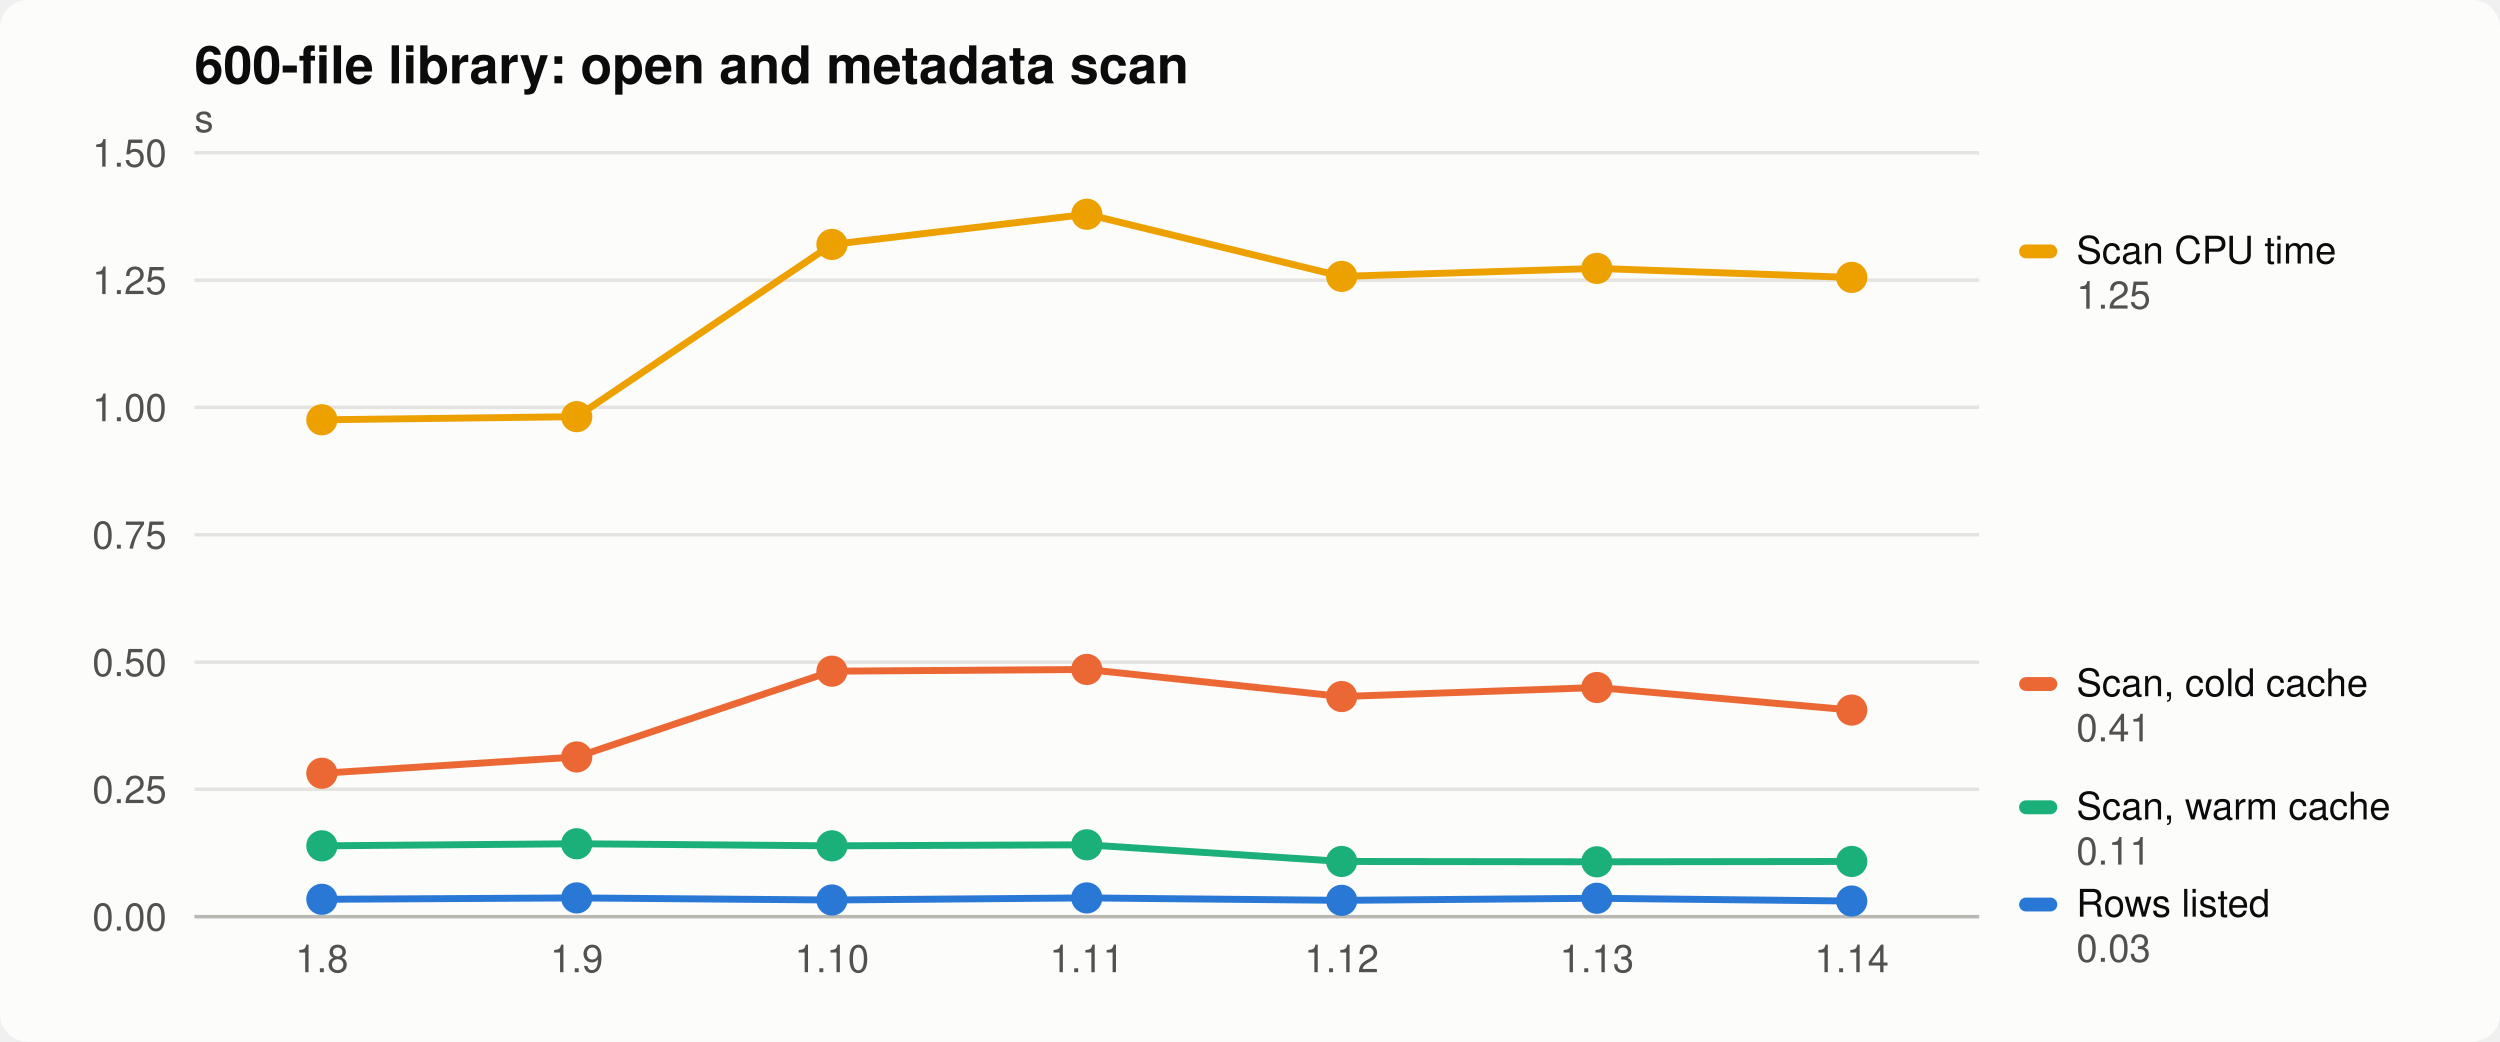
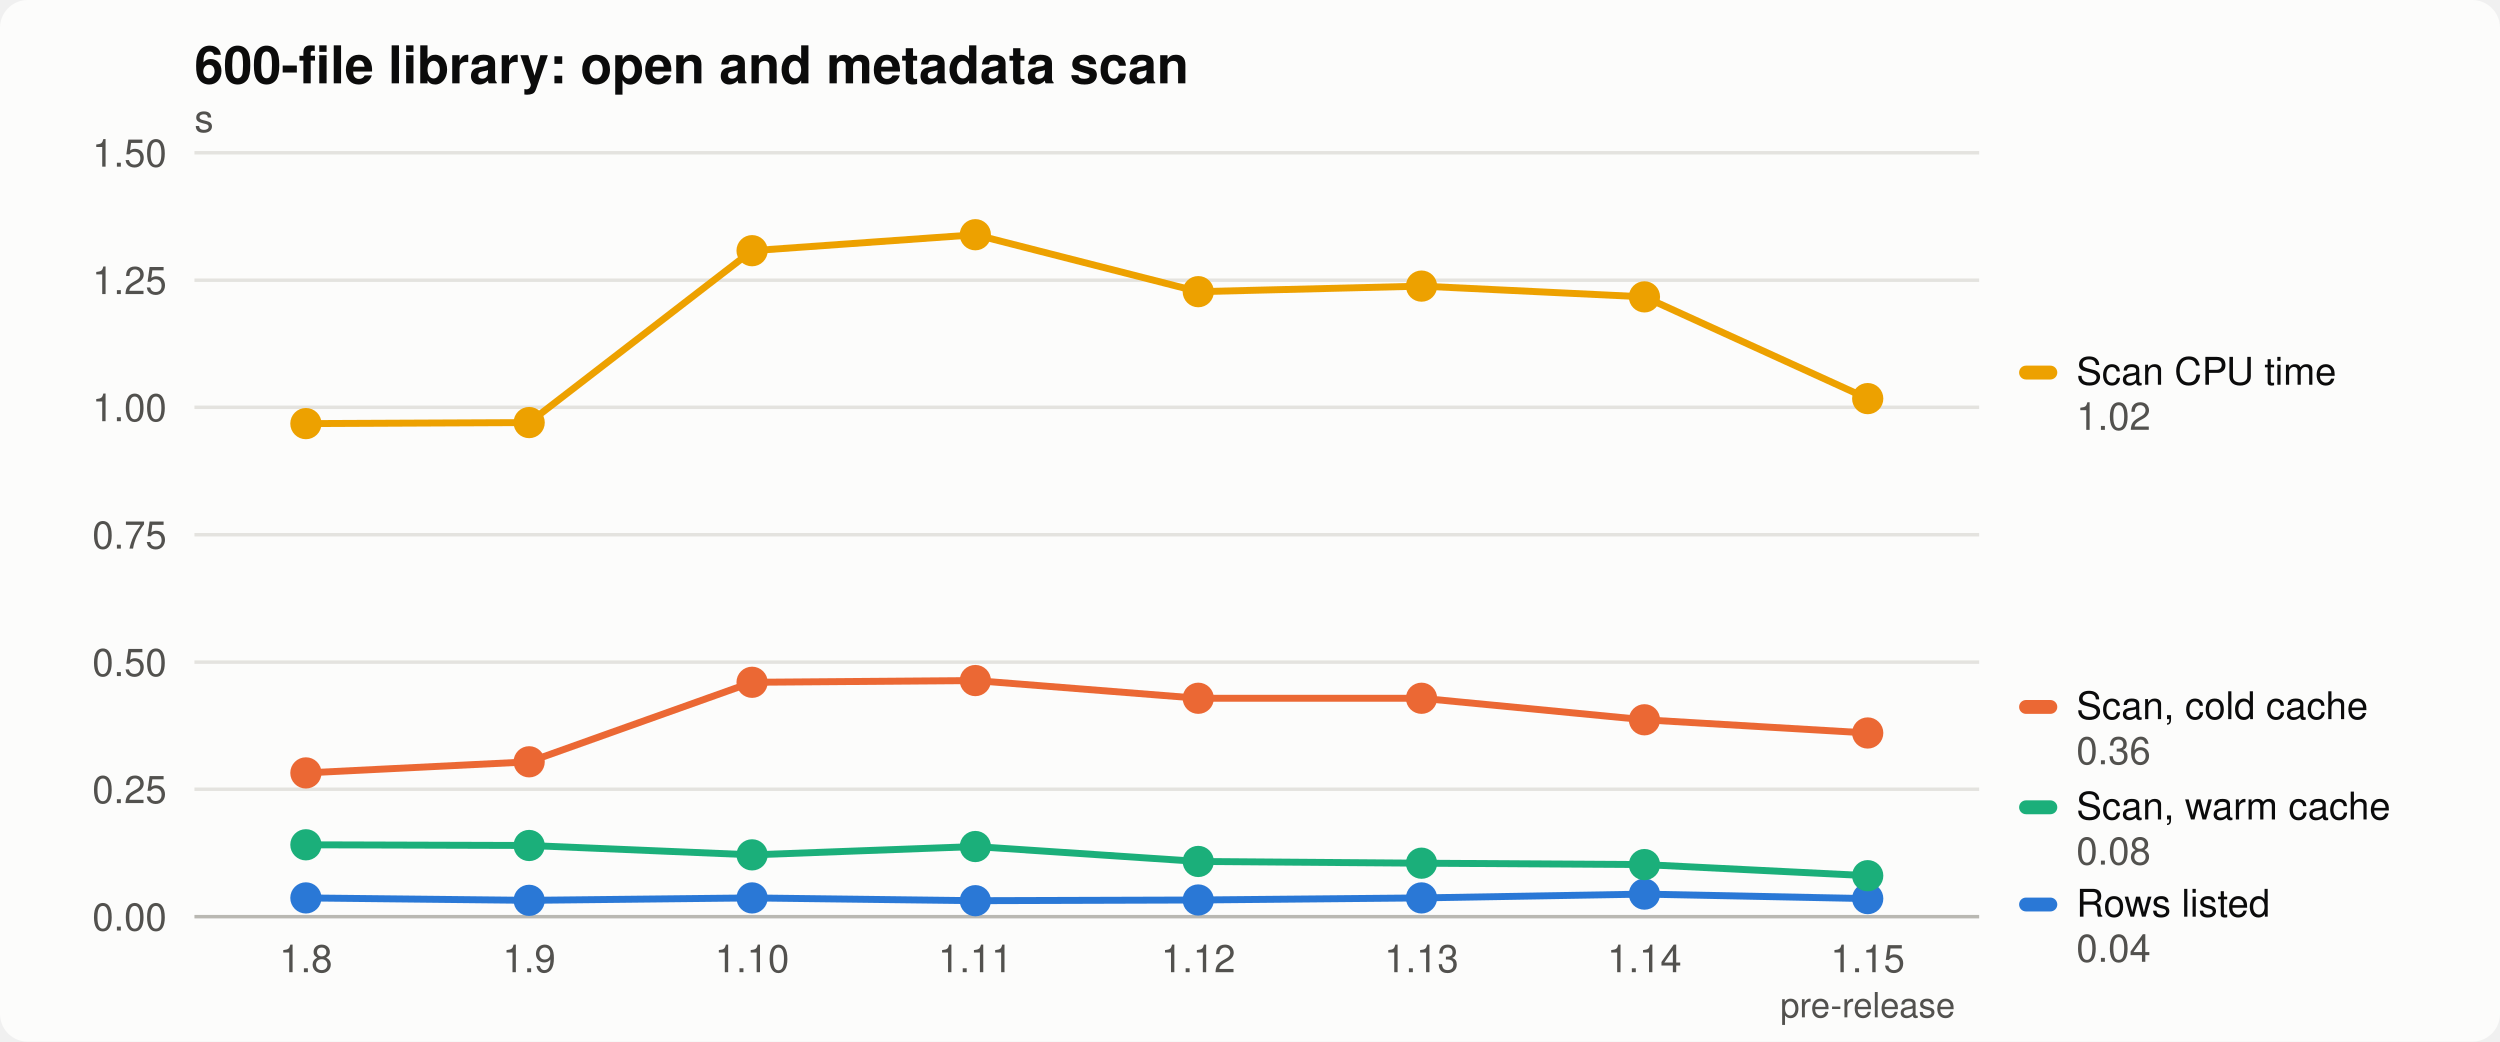
<svg xmlns="http://www.w3.org/2000/svg" viewBox="0 0 720 300" width="720" height="300" font-family="-apple-system,BlinkMacSystemFont,Segoe UI,Helvetica,Arial,sans-serif" role="img" aria-label="600-file library: open and metadata scan">
  <style>.bg{fill:#fcfcfb}.t{fill:#0b0b0b}.m{fill:#52514e}.g{stroke:#e4e3df}.a{stroke:#b9b8b2}.s0{stroke:#2a78d6;fill:#2a78d6}.s1{stroke:#eb6834;fill:#eb6834}.s2{stroke:#1baf7a;fill:#1baf7a}.s3{stroke:#eda100;fill:#eda100}@media (prefers-color-scheme:dark){.bg{fill:#1a1a19}.t{fill:#ffffff}.m{fill:#c3c2b7}.g{stroke:#2f2f2d}.a{stroke:#555550}.s0{stroke:#3987e5;fill:#3987e5}.s1{stroke:#d95926;fill:#d95926}.s2{stroke:#199e70;fill:#199e70}.s3{stroke:#c98500;fill:#c98500}}.l{fill:none;stroke-width:2;stroke-linejoin:round;stroke-linecap:round}</style>
  <rect class="bg" width="720" height="300" rx="8" />
  <text class="t" x="56" y="24" font-size="15" font-weight="600">600-file library: open and metadata scan</text>
  <text class="m" x="56" y="38" font-size="11">s</text>
  <line class="a" x1="56" x2="570" y1="264.0" y2="264.0" />
  <text class="m" x="48" y="268.0" font-size="11" text-anchor="end">0.00</text>
  <line class="g" x1="56" x2="570" y1="227.3" y2="227.3" />
  <text class="m" x="48" y="231.3" font-size="11" text-anchor="end">0.25</text>
  <line class="g" x1="56" x2="570" y1="190.7" y2="190.7" />
  <text class="m" x="48" y="194.7" font-size="11" text-anchor="end">0.50</text>
  <line class="g" x1="56" x2="570" y1="154.0" y2="154.0" />
  <text class="m" x="48" y="158.0" font-size="11" text-anchor="end">0.75</text>
  <line class="g" x1="56" x2="570" y1="117.3" y2="117.3" />
  <text class="m" x="48" y="121.3" font-size="11" text-anchor="end">1.00</text>
  <line class="g" x1="56" x2="570" y1="80.7" y2="80.7" />
  <text class="m" x="48" y="84.7" font-size="11" text-anchor="end">1.25</text>
  <line class="g" x1="56" x2="570" y1="44.0" y2="44.0" />
  <text class="m" x="48" y="48.0" font-size="11" text-anchor="end">1.50</text>
-   <text class="m" x="92.7" y="280" font-size="11" text-anchor="middle">1.8</text>
-   <text class="m" x="166.1" y="280" font-size="11" text-anchor="middle">1.9</text>
-   <text class="m" x="239.6" y="280" font-size="11" text-anchor="middle">1.10</text>
-   <text class="m" x="313.0" y="280" font-size="11" text-anchor="middle">1.11</text>
-   <text class="m" x="386.4" y="280" font-size="11" text-anchor="middle">1.12</text>
-   <text class="m" x="459.9" y="280" font-size="11" text-anchor="middle">1.13</text>
-   <text class="m" x="533.3" y="280" font-size="11" text-anchor="middle">1.14</text>
-   <path class="l s0" d="M92.7,259.0 L166.1,258.6 L239.6,259.2 L313.0,258.6 L386.4,259.3 L459.9,258.7 L533.3,259.5" />
-   <circle class="s0" cx="92.7" cy="259.0" r="4" stroke="none" />
-   <circle class="s0" cx="166.1" cy="258.6" r="4" stroke="none" />
-   <circle class="s0" cx="239.6" cy="259.2" r="4" stroke="none" />
-   <circle class="s0" cx="313.0" cy="258.6" r="4" stroke="none" />
-   <circle class="s0" cx="386.4" cy="259.3" r="4" stroke="none" />
-   <circle class="s0" cx="459.9" cy="258.7" r="4" stroke="none" />
-   <circle class="s0" cx="533.3" cy="259.5" r="4" stroke="none" />
-   <path class="l s1" d="M92.7,222.7 L166.1,218.0 L239.6,193.3 L313.0,192.8 L386.4,200.6 L459.9,198.0 L533.3,204.5" />
-   <circle class="s1" cx="92.7" cy="222.7" r="4" stroke="none" />
-   <circle class="s1" cx="166.1" cy="218.0" r="4" stroke="none" />
-   <circle class="s1" cx="239.6" cy="193.3" r="4" stroke="none" />
-   <circle class="s1" cx="313.0" cy="192.8" r="4" stroke="none" />
-   <circle class="s1" cx="386.4" cy="200.6" r="4" stroke="none" />
-   <circle class="s1" cx="459.9" cy="198.0" r="4" stroke="none" />
-   <circle class="s1" cx="533.3" cy="204.5" r="4" stroke="none" />
-   <path class="l s2" d="M92.7,243.6 L166.1,243.0 L239.6,243.6 L313.0,243.3 L386.4,248.1 L459.9,248.2 L533.3,248.1" />
-   <circle class="s2" cx="92.7" cy="243.6" r="4" stroke="none" />
-   <circle class="s2" cx="166.1" cy="243.0" r="4" stroke="none" />
-   <circle class="s2" cx="239.6" cy="243.6" r="4" stroke="none" />
-   <circle class="s2" cx="313.0" cy="243.3" r="4" stroke="none" />
-   <circle class="s2" cx="386.4" cy="248.1" r="4" stroke="none" />
-   <circle class="s2" cx="459.9" cy="248.2" r="4" stroke="none" />
-   <circle class="s2" cx="533.3" cy="248.1" r="4" stroke="none" />
-   <path class="l s3" d="M92.7,120.9 L166.1,120.0 L239.6,70.4 L313.0,61.7 L386.4,79.6 L459.9,77.3 L533.3,79.9" />
-   <circle class="s3" cx="92.7" cy="120.9" r="4" stroke="none" />
-   <circle class="s3" cx="166.1" cy="120.0" r="4" stroke="none" />
-   <circle class="s3" cx="239.6" cy="70.4" r="4" stroke="none" />
-   <circle class="s3" cx="313.0" cy="61.7" r="4" stroke="none" />
-   <circle class="s3" cx="386.4" cy="79.6" r="4" stroke="none" />
-   <circle class="s3" cx="459.9" cy="77.3" r="4" stroke="none" />
-   <circle class="s3" cx="533.3" cy="79.9" r="4" stroke="none" />
-   <rect class="s3" x="582" y="70.9" width="10" height="3" rx="1.5" stroke="none" />
-   <text class="t" x="598" y="75.9" font-size="11">Scan CPU time</text>
-   <text class="m" x="598" y="88.9" font-size="11">1.25</text>
-   <rect class="s1" x="582" y="195.5" width="10" height="3" rx="1.5" stroke="none" />
-   <text class="t" x="598" y="200.5" font-size="11">Scan, cold cache</text>
-   <text class="m" x="598" y="213.5" font-size="11">0.41</text>
+   <text class="m" x="88.1" y="280" font-size="11" text-anchor="middle">1.8</text>
+   <text class="m" x="152.4" y="280" font-size="11" text-anchor="middle">1.9</text>
+   <text class="m" x="216.6" y="280" font-size="11" text-anchor="middle">1.10</text>
+   <text class="m" x="280.9" y="280" font-size="11" text-anchor="middle">1.11</text>
+   <text class="m" x="345.1" y="280" font-size="11" text-anchor="middle">1.12</text>
+   <text class="m" x="409.4" y="280" font-size="11" text-anchor="middle">1.13</text>
+   <text class="m" x="473.6" y="280" font-size="11" text-anchor="middle">1.14</text>
+   <text class="m" x="537.9" y="280" font-size="11" text-anchor="middle">1.15</text>
+   <text class="m" x="537.9" y="293" font-size="10" text-anchor="middle">pre-release</text>
+   <path class="l s0" d="M88.1,258.6 L152.4,259.3 L216.6,258.6 L280.9,259.4 L345.1,259.2 L409.4,258.6 L473.6,257.5 L537.9,258.8" />
+   <circle class="s0" cx="88.1" cy="258.6" r="4" stroke="none" />
+   <circle class="s0" cx="152.4" cy="259.3" r="4" stroke="none" />
+   <circle class="s0" cx="216.6" cy="258.6" r="4" stroke="none" />
+   <circle class="s0" cx="280.9" cy="259.4" r="4" stroke="none" />
+   <circle class="s0" cx="345.1" cy="259.2" r="4" stroke="none" />
+   <circle class="s0" cx="409.4" cy="258.6" r="4" stroke="none" />
+   <circle class="s0" cx="473.6" cy="257.5" r="4" stroke="none" />
+   <circle class="s0" cx="537.9" cy="258.8" r="4" stroke="none" />
+   <path class="l s1" d="M88.1,222.6 L152.4,219.4 L216.6,196.5 L280.9,196.0 L345.1,201.1 L409.4,201.1 L473.6,207.3 L537.9,211.1" />
+   <circle class="s1" cx="88.1" cy="222.6" r="4" stroke="none" />
+   <circle class="s1" cx="152.4" cy="219.4" r="4" stroke="none" />
+   <circle class="s1" cx="216.6" cy="196.5" r="4" stroke="none" />
+   <circle class="s1" cx="280.9" cy="196.0" r="4" stroke="none" />
+   <circle class="s1" cx="345.1" cy="201.1" r="4" stroke="none" />
+   <circle class="s1" cx="409.4" cy="201.1" r="4" stroke="none" />
+   <circle class="s1" cx="473.6" cy="207.3" r="4" stroke="none" />
+   <circle class="s1" cx="537.9" cy="211.1" r="4" stroke="none" />
+   <path class="l s2" d="M88.1,243.3 L152.4,243.5 L216.6,246.2 L280.9,243.8 L345.1,248.1 L409.4,248.6 L473.6,249.0 L537.9,252.2" />
+   <circle class="s2" cx="88.1" cy="243.3" r="4" stroke="none" />
+   <circle class="s2" cx="152.4" cy="243.5" r="4" stroke="none" />
+   <circle class="s2" cx="216.6" cy="246.2" r="4" stroke="none" />
+   <circle class="s2" cx="280.9" cy="243.8" r="4" stroke="none" />
+   <circle class="s2" cx="345.1" cy="248.1" r="4" stroke="none" />
+   <circle class="s2" cx="409.4" cy="248.6" r="4" stroke="none" />
+   <circle class="s2" cx="473.6" cy="249.0" r="4" stroke="none" />
+   <circle class="s2" cx="537.9" cy="252.2" r="4" stroke="none" />
+   <path class="l s3" d="M88.1,122.0 L152.4,121.7 L216.6,72.2 L280.9,67.6 L345.1,84.0 L409.4,82.4 L473.6,85.5 L537.9,114.8" />
+   <circle class="s3" cx="88.1" cy="122.0" r="4" stroke="none" />
+   <circle class="s3" cx="152.4" cy="121.7" r="4" stroke="none" />
+   <circle class="s3" cx="216.6" cy="72.2" r="4" stroke="none" />
+   <circle class="s3" cx="280.9" cy="67.6" r="4" stroke="none" />
+   <circle class="s3" cx="345.1" cy="84.0" r="4" stroke="none" />
+   <circle class="s3" cx="409.4" cy="82.4" r="4" stroke="none" />
+   <circle class="s3" cx="473.6" cy="85.5" r="4" stroke="none" />
+   <circle class="s3" cx="537.9" cy="114.8" r="4" stroke="none" />
+   <rect class="s3" x="582" y="105.8" width="10" height="3" rx="1.5" stroke="none" />
+   <text class="t" x="598" y="110.8" font-size="11">Scan CPU time</text>
+   <text class="m" x="598" y="123.8" font-size="11">1.02</text>
+   <rect class="s1" x="582" y="202.1" width="10" height="3" rx="1.5" stroke="none" />
+   <text class="t" x="598" y="207.1" font-size="11">Scan, cold cache</text>
+   <text class="m" x="598" y="220.1" font-size="11">0.36</text>
  <rect class="s2" x="582" y="231.0" width="10" height="3" rx="1.5" stroke="none" />
  <text class="t" x="598" y="236.0" font-size="11">Scan, warm cache</text>
-   <text class="m" x="598" y="249.0" font-size="11">0.11</text>
+   <text class="m" x="598" y="249.0" font-size="11">0.08</text>
  <rect class="s0" x="582" y="259.0" width="10" height="3" rx="1.5" stroke="none" />
  <text class="t" x="598" y="264.0" font-size="11">Rows listed</text>
-   <text class="m" x="598" y="277.0" font-size="11">0.03</text>
+   <text class="m" x="598" y="277.0" font-size="11">0.04</text>
</svg>
